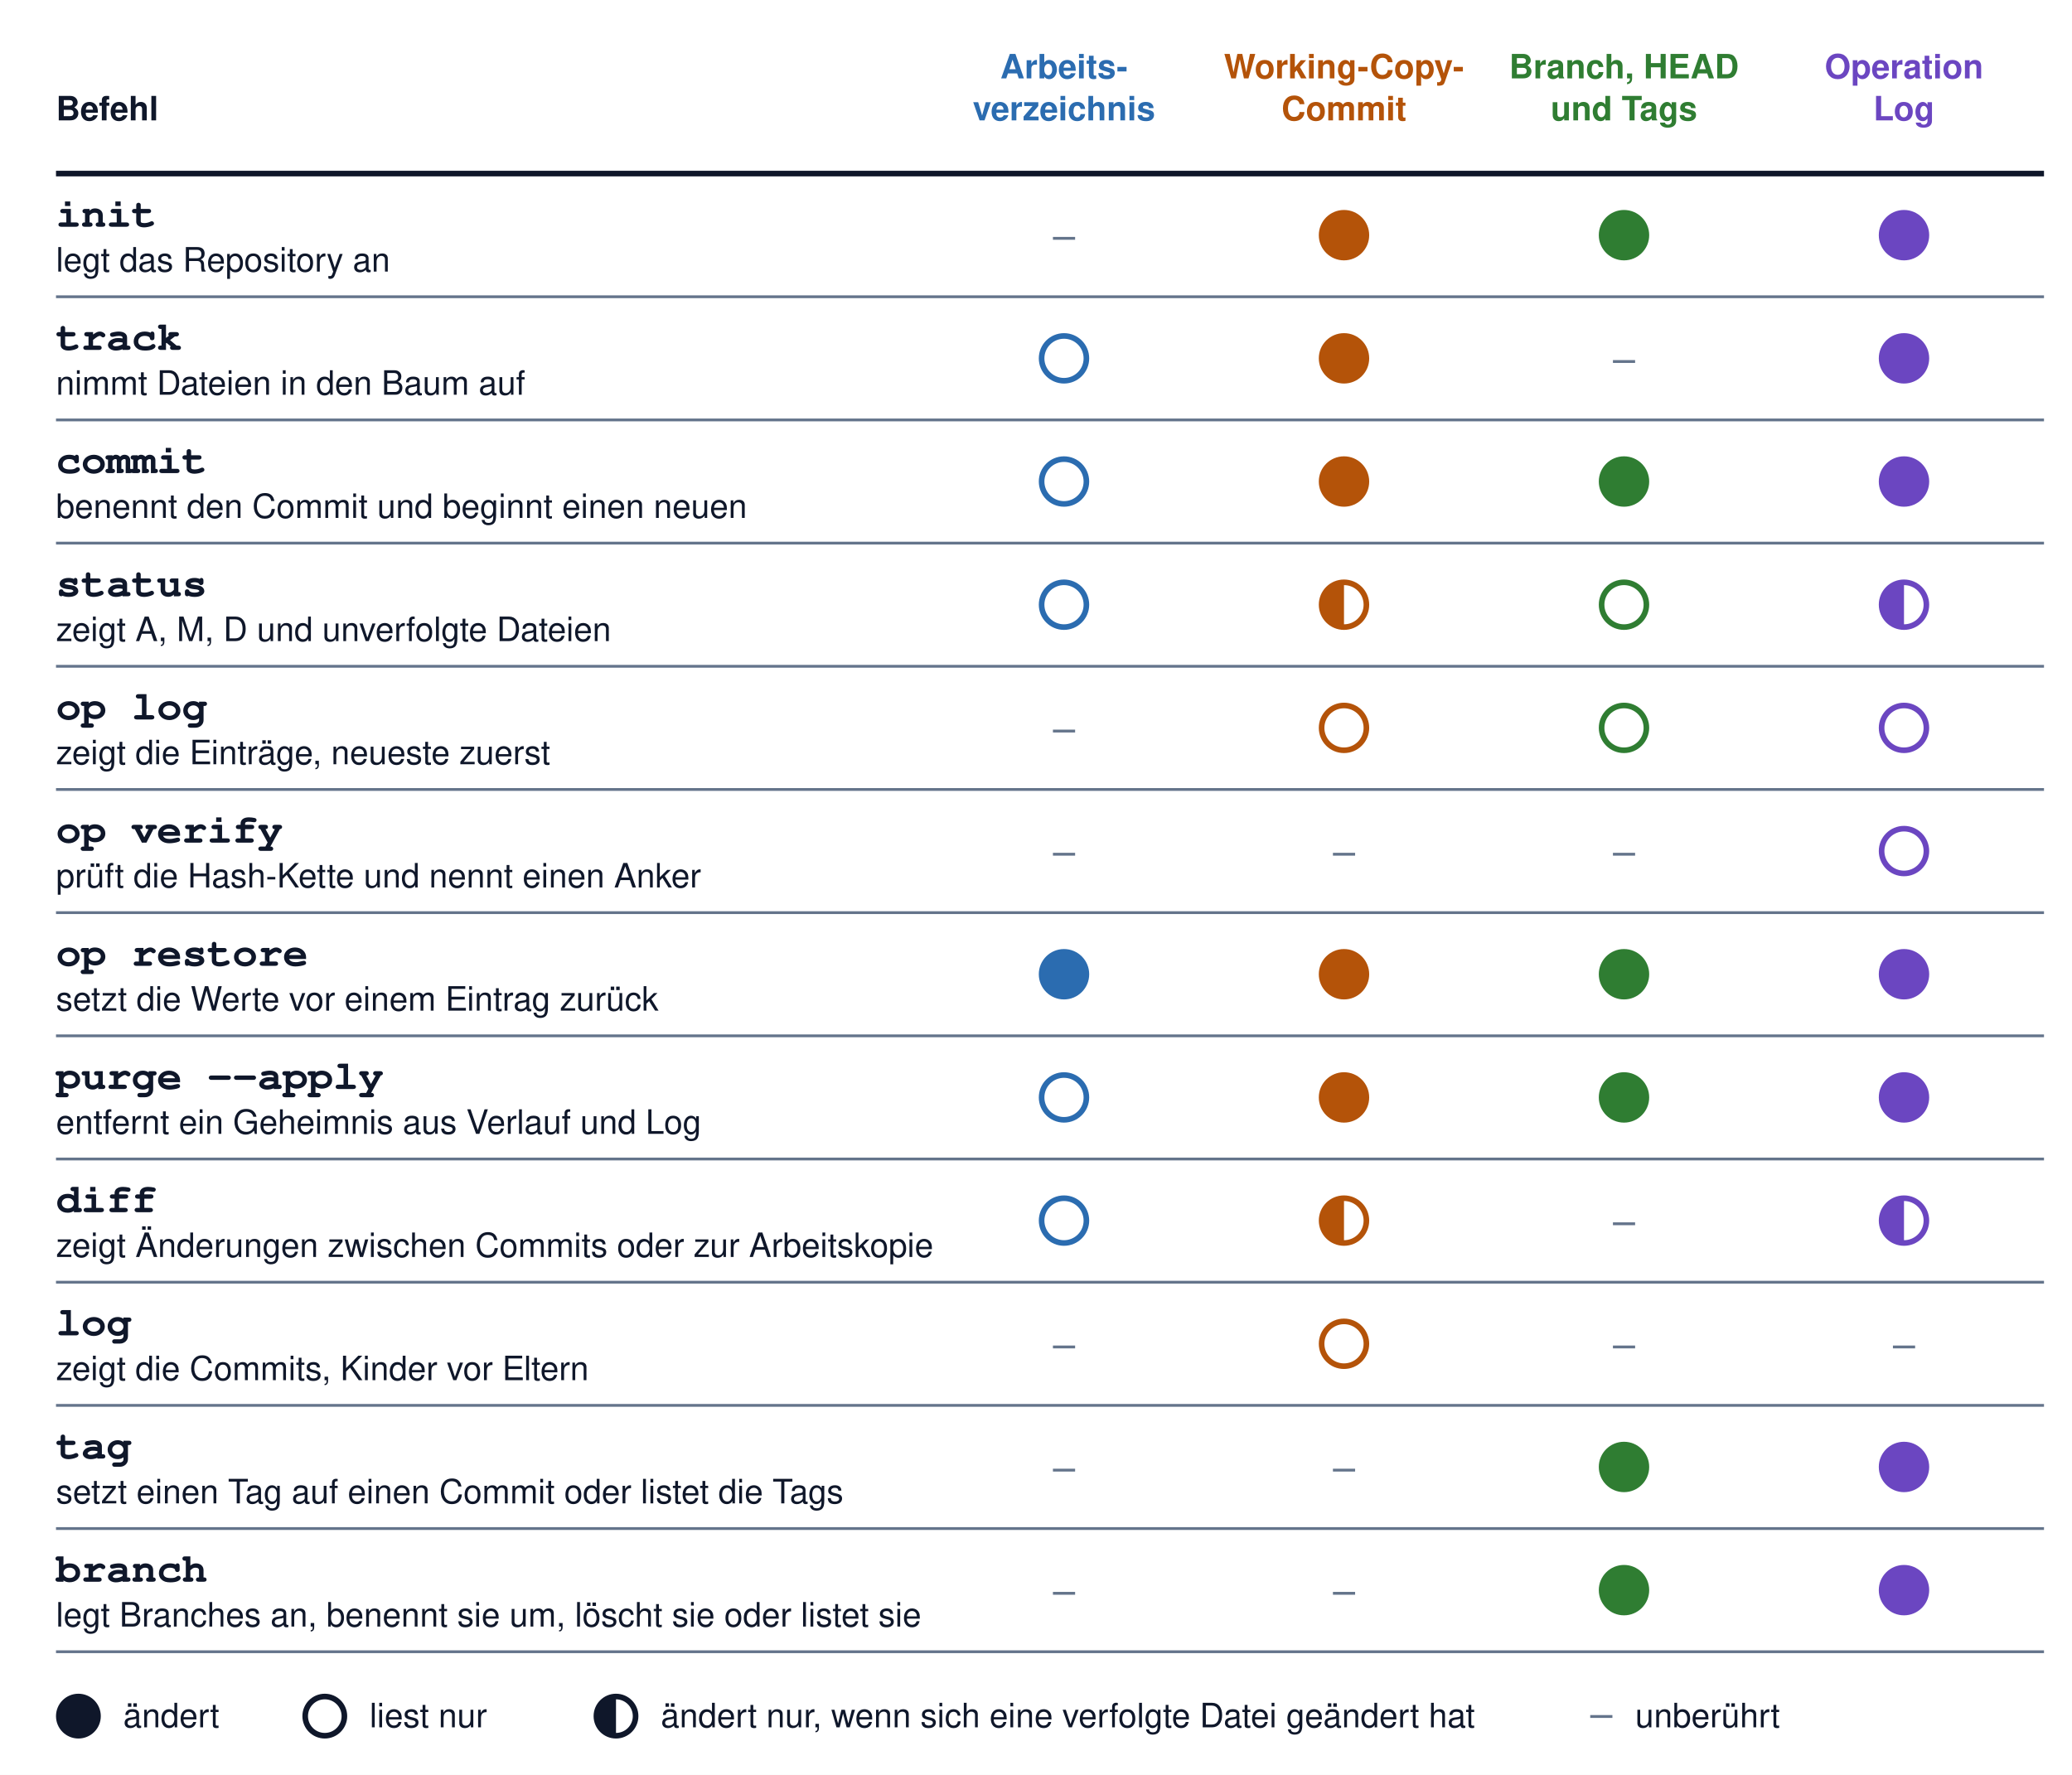
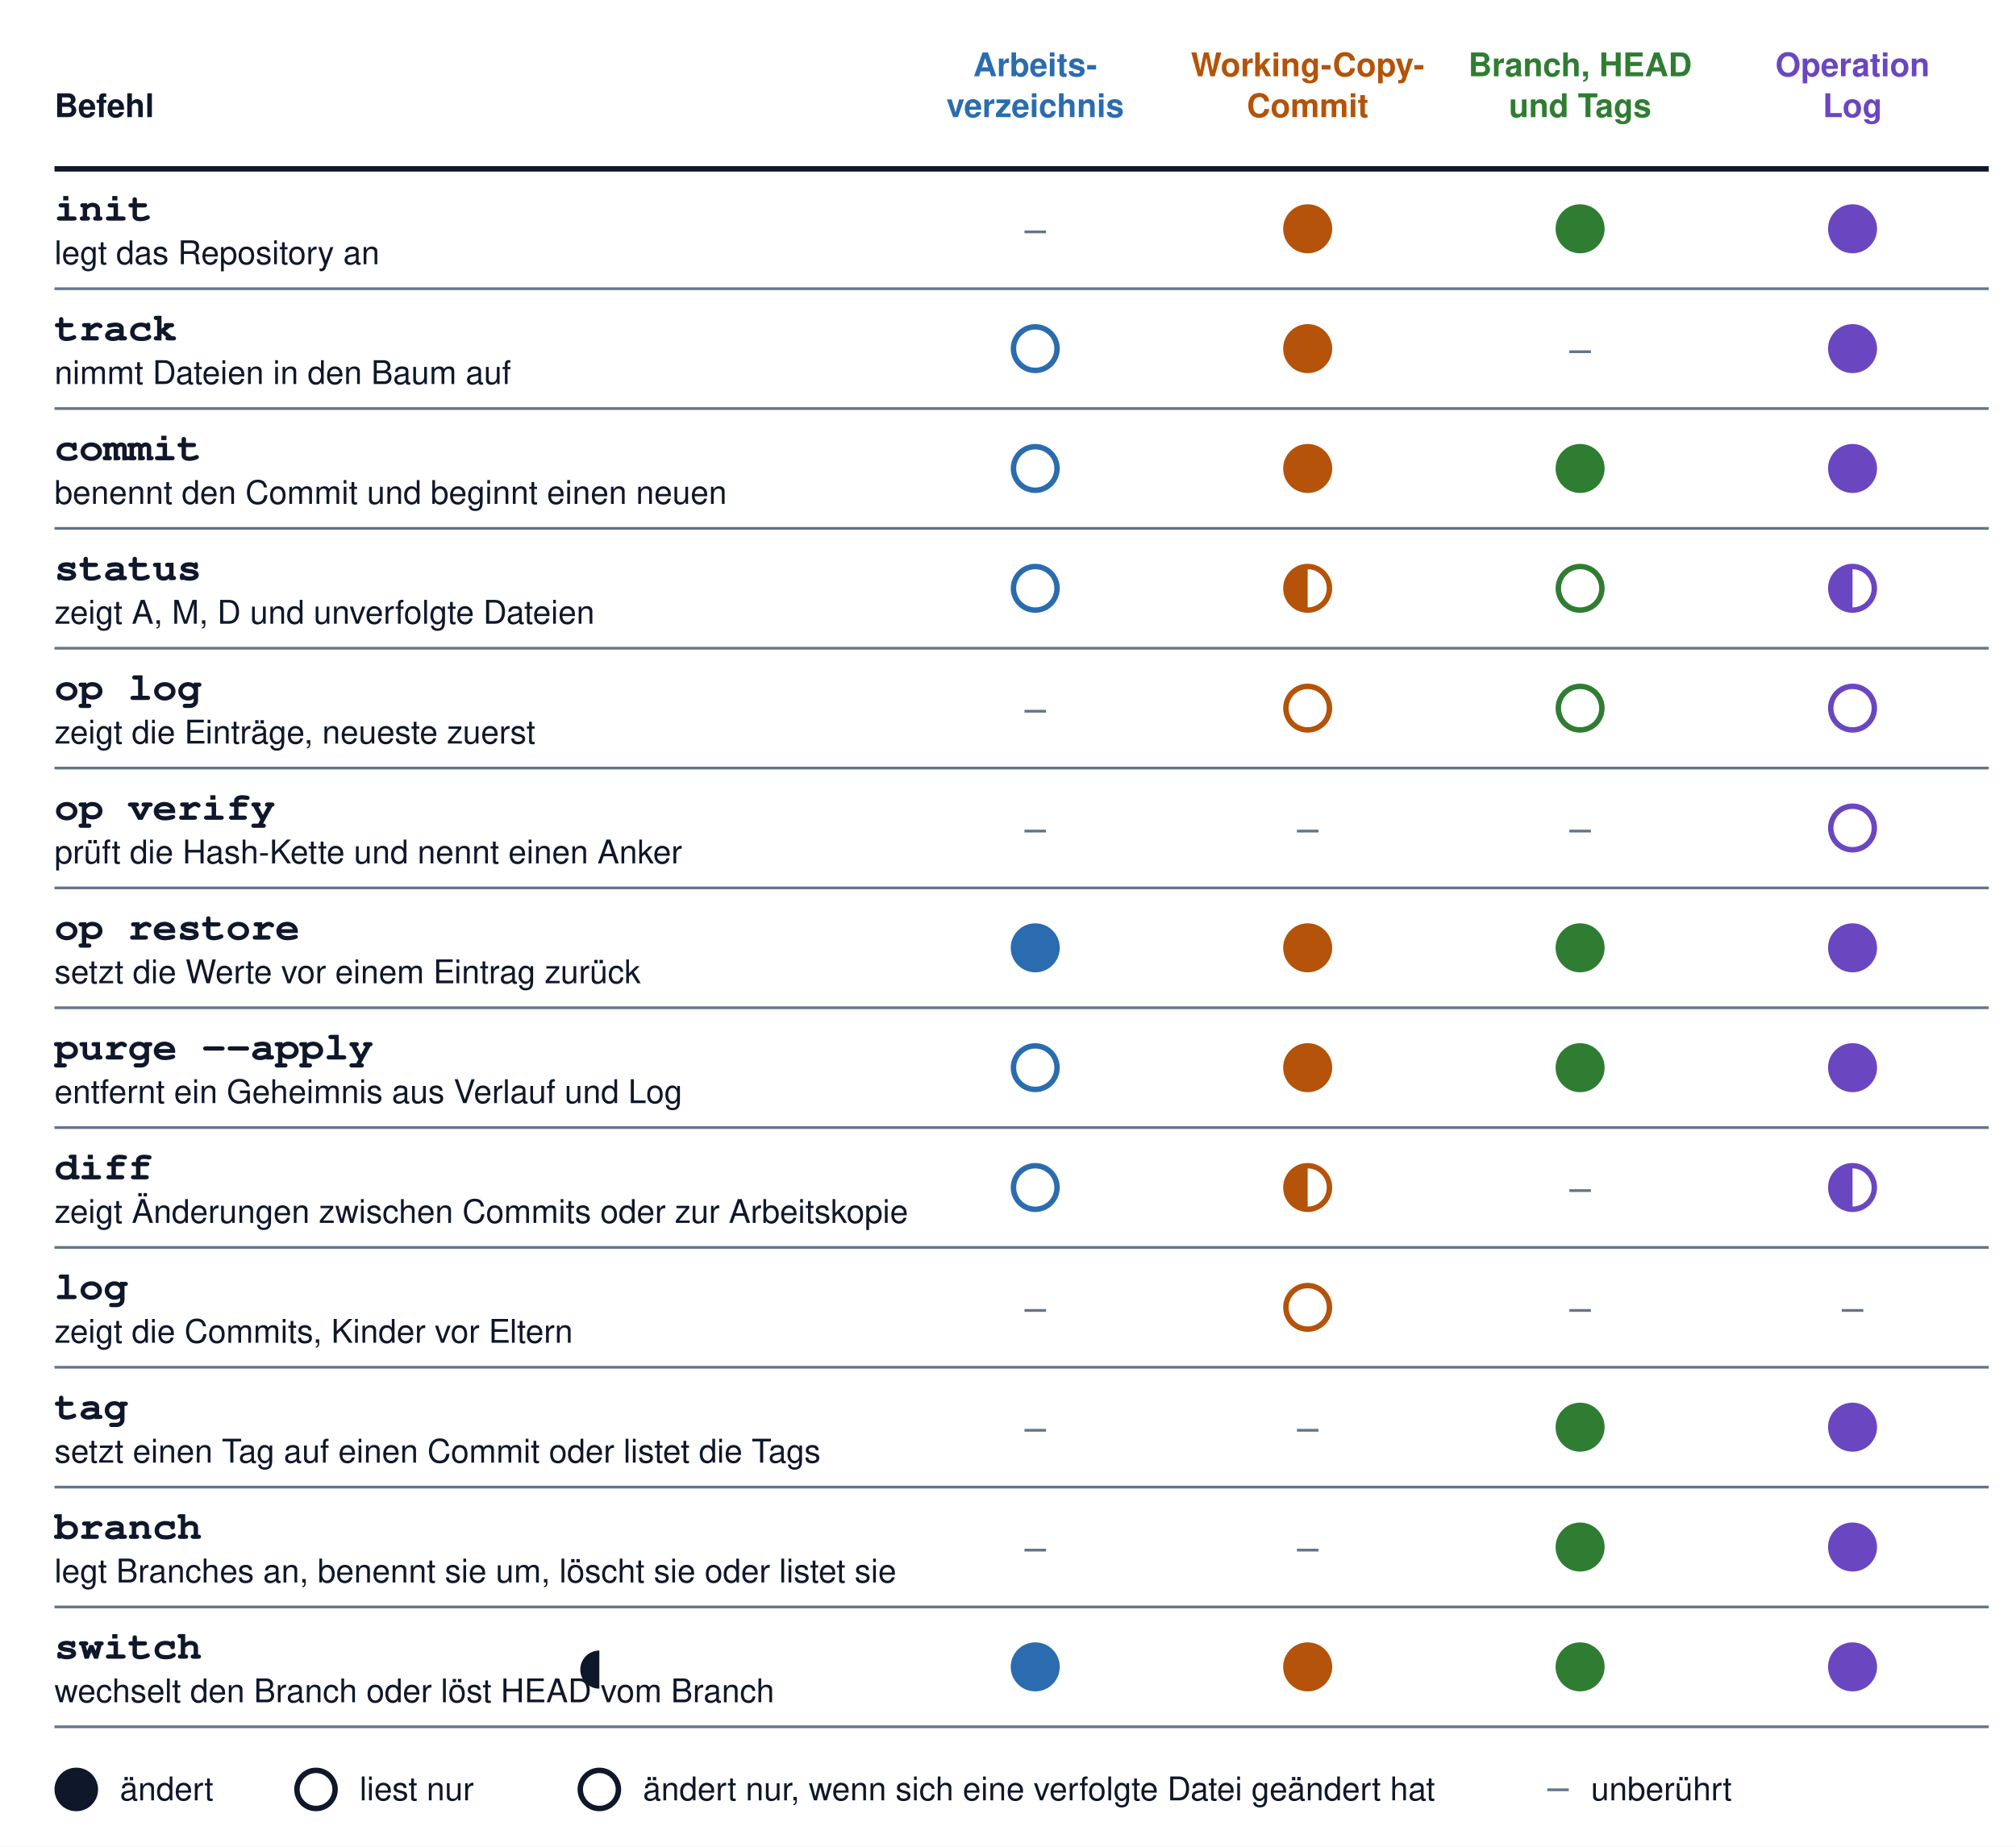
- <svg xmlns="http://www.w3.org/2000/svg" viewBox="0 0 740 634" font-family="Helvetica, Arial, sans-serif">
-   <rect x="0" y="0" width="740" height="634" fill="#FFFFFF" />
+ <svg xmlns="http://www.w3.org/2000/svg" viewBox="0 0 740 678" font-family="Helvetica, Arial, sans-serif">
+   <rect x="0" y="0" width="740" height="678" fill="#FFFFFF" />
  <g font-size="12" font-weight="bold" text-anchor="middle">
    <text x="380" y="28" fill="#2B6CB0">Arbeits-</text>
    <text x="380" y="43" fill="#2B6CB0">verzeichnis</text>
    <text x="480" y="28" fill="#B45309">Working-Copy-</text>
    <text x="480" y="43" fill="#B45309">Commit</text>
    <text x="580" y="28" fill="#2F7D32">Branch, HEAD</text>
    <text x="580" y="43" fill="#2F7D32">und Tags</text>
    <text x="680" y="28" fill="#6B46C1">Operation</text>
    <text x="680" y="43" fill="#6B46C1">Log</text>
  </g>
  <text x="20" y="43" font-size="12" font-weight="bold" fill="#0F172A">Befehl</text>
  <line x1="20" y1="62" x2="730" y2="62" stroke="#0F172A" stroke-width="2" />
  <g stroke="#64748B" stroke-width="1">
    <line x1="20" y1="106" x2="730" y2="106" />
    <line x1="20" y1="150" x2="730" y2="150" />
    <line x1="20" y1="194" x2="730" y2="194" />
    <line x1="20" y1="238" x2="730" y2="238" />
    <line x1="20" y1="282" x2="730" y2="282" />
    <line x1="20" y1="326" x2="730" y2="326" />
    <line x1="20" y1="370" x2="730" y2="370" />
    <line x1="20" y1="414" x2="730" y2="414" />
    <line x1="20" y1="458" x2="730" y2="458" />
    <line x1="20" y1="502" x2="730" y2="502" />
    <line x1="20" y1="546" x2="730" y2="546" />
    <line x1="20" y1="590" x2="730" y2="590" />
+     <line x1="20" y1="634" x2="730" y2="634" />
  </g>
  <g fill="#0F172A">
    <text x="20" y="81" font-family="Courier, monospace" font-size="15" font-weight="bold">init</text>
    <text x="20" y="125" font-family="Courier, monospace" font-size="15" font-weight="bold">track</text>
    <text x="20" y="169" font-family="Courier, monospace" font-size="15" font-weight="bold">commit</text>
    <text x="20" y="213" font-family="Courier, monospace" font-size="15" font-weight="bold">status</text>
    <text x="20" y="257" font-family="Courier, monospace" font-size="15" font-weight="bold">op log</text>
    <text x="20" y="301" font-family="Courier, monospace" font-size="15" font-weight="bold">op verify</text>
    <text x="20" y="345" font-family="Courier, monospace" font-size="15" font-weight="bold">op restore</text>
    <text x="20" y="389" font-family="Courier, monospace" font-size="15" font-weight="bold">purge --apply</text>
    <text x="20" y="433" font-family="Courier, monospace" font-size="15" font-weight="bold">diff</text>
    <text x="20" y="477" font-family="Courier, monospace" font-size="15" font-weight="bold">log</text>
    <text x="20" y="521" font-family="Courier, monospace" font-size="15" font-weight="bold">tag</text>
    <text x="20" y="565" font-family="Courier, monospace" font-size="15" font-weight="bold">branch</text>
+     <text x="20" y="609" font-family="Courier, monospace" font-size="15" font-weight="bold">switch</text>
  </g>
  <g fill="#0F172A" font-size="12">
    <text x="20" y="97">legt das Repository an</text>
    <text x="20" y="141">nimmt Dateien in den Baum auf</text>
    <text x="20" y="185">benennt den Commit und beginnt einen neuen</text>
    <text x="20" y="229">zeigt A, M, D und unverfolgte Dateien</text>
    <text x="20" y="273">zeigt die Einträge, neueste zuerst</text>
    <text x="20" y="317">prüft die Hash-Kette und nennt einen Anker</text>
    <text x="20" y="361">setzt die Werte vor einem Eintrag zurück</text>
    <text x="20" y="405">entfernt ein Geheimnis aus Verlauf und Log</text>
    <text x="20" y="449">zeigt Änderungen zwischen Commits oder zur Arbeitskopie</text>
    <text x="20" y="493">zeigt die Commits, Kinder vor Eltern</text>
    <text x="20" y="537">setzt einen Tag auf einen Commit oder listet die Tags</text>
    <text x="20" y="581">legt Branches an, benennt sie um, löscht sie oder listet sie</text>
+     <text x="20" y="625">wechselt den Branch oder löst HEAD vom Branch</text>
  </g>
  <circle cx="480" cy="84" r="9" fill="#B45309" />
  <circle cx="580" cy="84" r="9" fill="#2F7D32" />
  <circle cx="680" cy="84" r="9" fill="#6B46C1" />
  <text x="380" y="89" font-size="14" fill="#64748B" text-anchor="middle">–</text>
  <circle cx="380" cy="128" r="8" fill="none" stroke="#2B6CB0" stroke-width="2" />
  <circle cx="480" cy="128" r="9" fill="#B45309" />
  <text x="580" y="133" font-size="14" fill="#64748B" text-anchor="middle">–</text>
  <circle cx="680" cy="128" r="9" fill="#6B46C1" />
  <circle cx="380" cy="172" r="8" fill="none" stroke="#2B6CB0" stroke-width="2" />
  <circle cx="480" cy="172" r="9" fill="#B45309" />
  <circle cx="580" cy="172" r="9" fill="#2F7D32" />
  <circle cx="680" cy="172" r="9" fill="#6B46C1" />
  <circle cx="380" cy="216" r="8" fill="none" stroke="#2B6CB0" stroke-width="2" />
  <circle cx="480" cy="216" r="8" fill="none" stroke="#B45309" stroke-width="2" />
  <path d="M480,208 A8,8 0 0 0 480,224 Z" fill="#B45309" />
  <circle cx="580" cy="216" r="8" fill="none" stroke="#2F7D32" stroke-width="2" />
  <circle cx="680" cy="216" r="8" fill="none" stroke="#6B46C1" stroke-width="2" />
  <path d="M680,208 A8,8 0 0 0 680,224 Z" fill="#6B46C1" />
  <text x="380" y="265" font-size="14" fill="#64748B" text-anchor="middle">–</text>
  <circle cx="480" cy="260" r="8" fill="none" stroke="#B45309" stroke-width="2" />
  <circle cx="580" cy="260" r="8" fill="none" stroke="#2F7D32" stroke-width="2" />
  <circle cx="680" cy="260" r="8" fill="none" stroke="#6B46C1" stroke-width="2" />
  <text x="380" y="309" font-size="14" fill="#64748B" text-anchor="middle">–</text>
  <text x="480" y="309" font-size="14" fill="#64748B" text-anchor="middle">–</text>
  <text x="580" y="309" font-size="14" fill="#64748B" text-anchor="middle">–</text>
  <circle cx="680" cy="304" r="8" fill="none" stroke="#6B46C1" stroke-width="2" />
  <circle cx="380" cy="348" r="9" fill="#2B6CB0" />
  <circle cx="480" cy="348" r="9" fill="#B45309" />
  <circle cx="580" cy="348" r="9" fill="#2F7D32" />
  <circle cx="680" cy="348" r="9" fill="#6B46C1" />
  <circle cx="380" cy="392" r="8" fill="none" stroke="#2B6CB0" stroke-width="2" />
  <circle cx="480" cy="392" r="9" fill="#B45309" />
  <circle cx="580" cy="392" r="9" fill="#2F7D32" />
  <circle cx="680" cy="392" r="9" fill="#6B46C1" />
  <circle cx="380" cy="436" r="8" fill="none" stroke="#2B6CB0" stroke-width="2" />
  <circle cx="480" cy="436" r="8" fill="none" stroke="#B45309" stroke-width="2" />
  <path d="M480,428 A8,8 0 0 0 480,444 Z" fill="#B45309" />
  <text x="580" y="441" font-size="14" fill="#64748B" text-anchor="middle">–</text>
  <circle cx="680" cy="436" r="8" fill="none" stroke="#6B46C1" stroke-width="2" />
  <path d="M680,428 A8,8 0 0 0 680,444 Z" fill="#6B46C1" />
  <text x="380" y="485" font-size="14" fill="#64748B" text-anchor="middle">–</text>
  <circle cx="480" cy="480" r="8" fill="none" stroke="#B45309" stroke-width="2" />
  <text x="580" y="485" font-size="14" fill="#64748B" text-anchor="middle">–</text>
  <text x="680" y="485" font-size="14" fill="#64748B" text-anchor="middle">–</text>
  <text x="380" y="529" font-size="14" fill="#64748B" text-anchor="middle">–</text>
  <text x="480" y="529" font-size="14" fill="#64748B" text-anchor="middle">–</text>
  <circle cx="580" cy="524" r="9" fill="#2F7D32" />
  <circle cx="680" cy="524" r="9" fill="#6B46C1" />
  <text x="380" y="573" font-size="14" fill="#64748B" text-anchor="middle">–</text>
  <text x="480" y="573" font-size="14" fill="#64748B" text-anchor="middle">–</text>
  <circle cx="580" cy="568" r="9" fill="#2F7D32" />
  <circle cx="680" cy="568" r="9" fill="#6B46C1" />
+   <circle cx="380" cy="612" r="9" fill="#2B6CB0" />
+   <circle cx="480" cy="612" r="9" fill="#B45309" />
+   <circle cx="580" cy="612" r="9" fill="#2F7D32" />
+   <circle cx="680" cy="612" r="9" fill="#6B46C1" />
  <g fill="#0F172A" font-size="12">
-     <circle cx="28" cy="613" r="8" fill="#0F172A" />
-     <text x="44" y="617">ändert</text>
-     <circle cx="116" cy="613" r="7" fill="none" stroke="#0F172A" stroke-width="2" />
-     <text x="132" y="617">liest nur</text>
-     <circle cx="220" cy="613" r="7" fill="none" stroke="#0F172A" stroke-width="2" />
+     <circle cx="28" cy="657" r="8" fill="#0F172A" />
+     <text x="44" y="661">ändert</text>
+     <circle cx="116" cy="657" r="7" fill="none" stroke="#0F172A" stroke-width="2" />
+     <text x="132" y="661">liest nur</text>
+     <circle cx="220" cy="657" r="7" fill="none" stroke="#0F172A" stroke-width="2" />
    <path d="M220,606 A7,7 0 0 0 220,620 Z" fill="#0F172A" />
-     <text x="236" y="617">ändert nur, wenn sich eine verfolgte Datei geändert hat</text>
-     <text x="568" y="617" font-size="14" fill="#64748B">–</text>
-     <text x="584" y="617">unberührt</text>
+     <text x="236" y="661">ändert nur, wenn sich eine verfolgte Datei geändert hat</text>
+     <text x="568" y="661" font-size="14" fill="#64748B">–</text>
+     <text x="584" y="661">unberührt</text>
  </g>
</svg>
